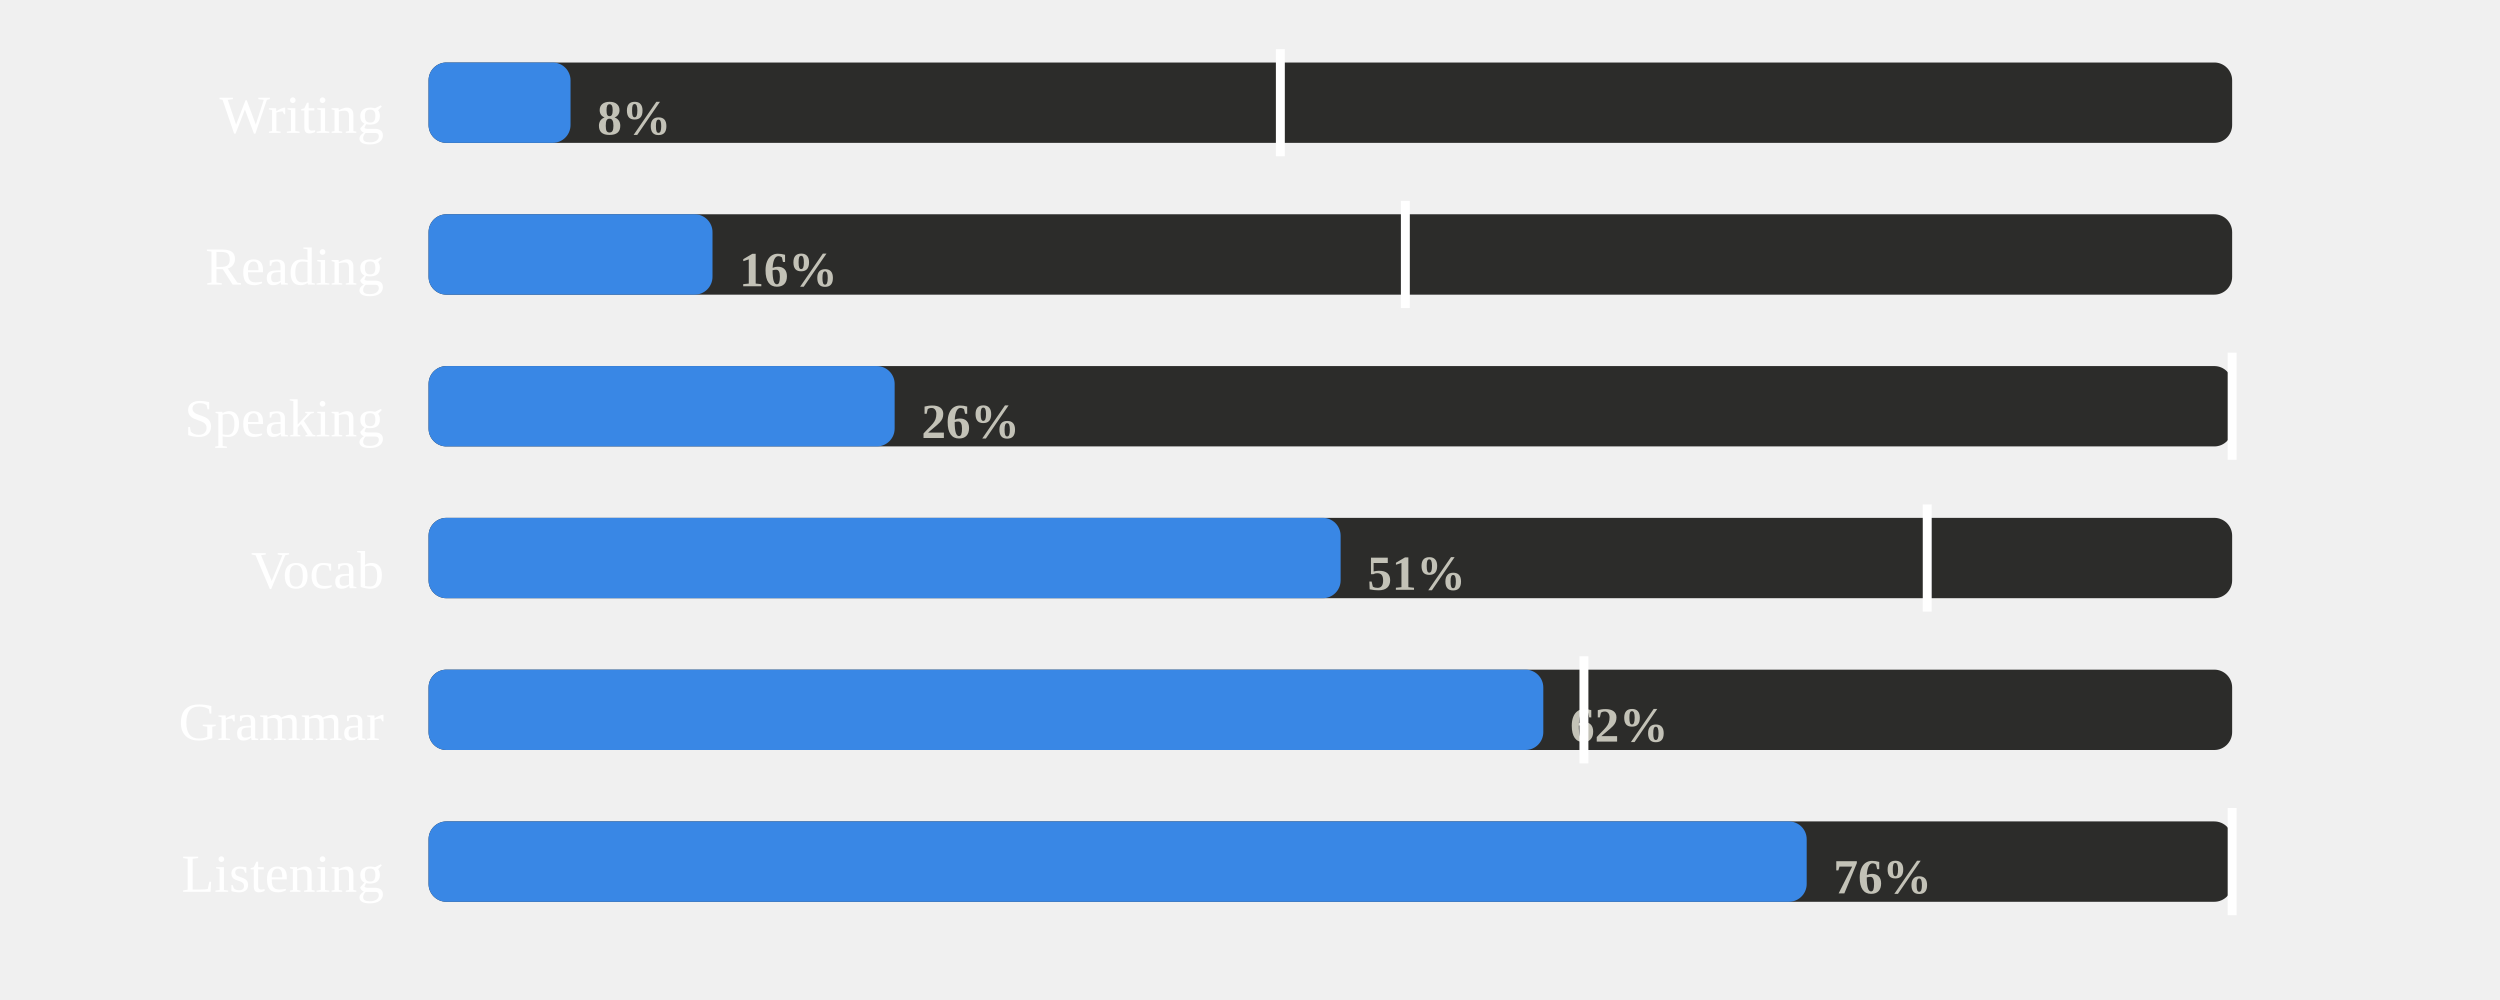
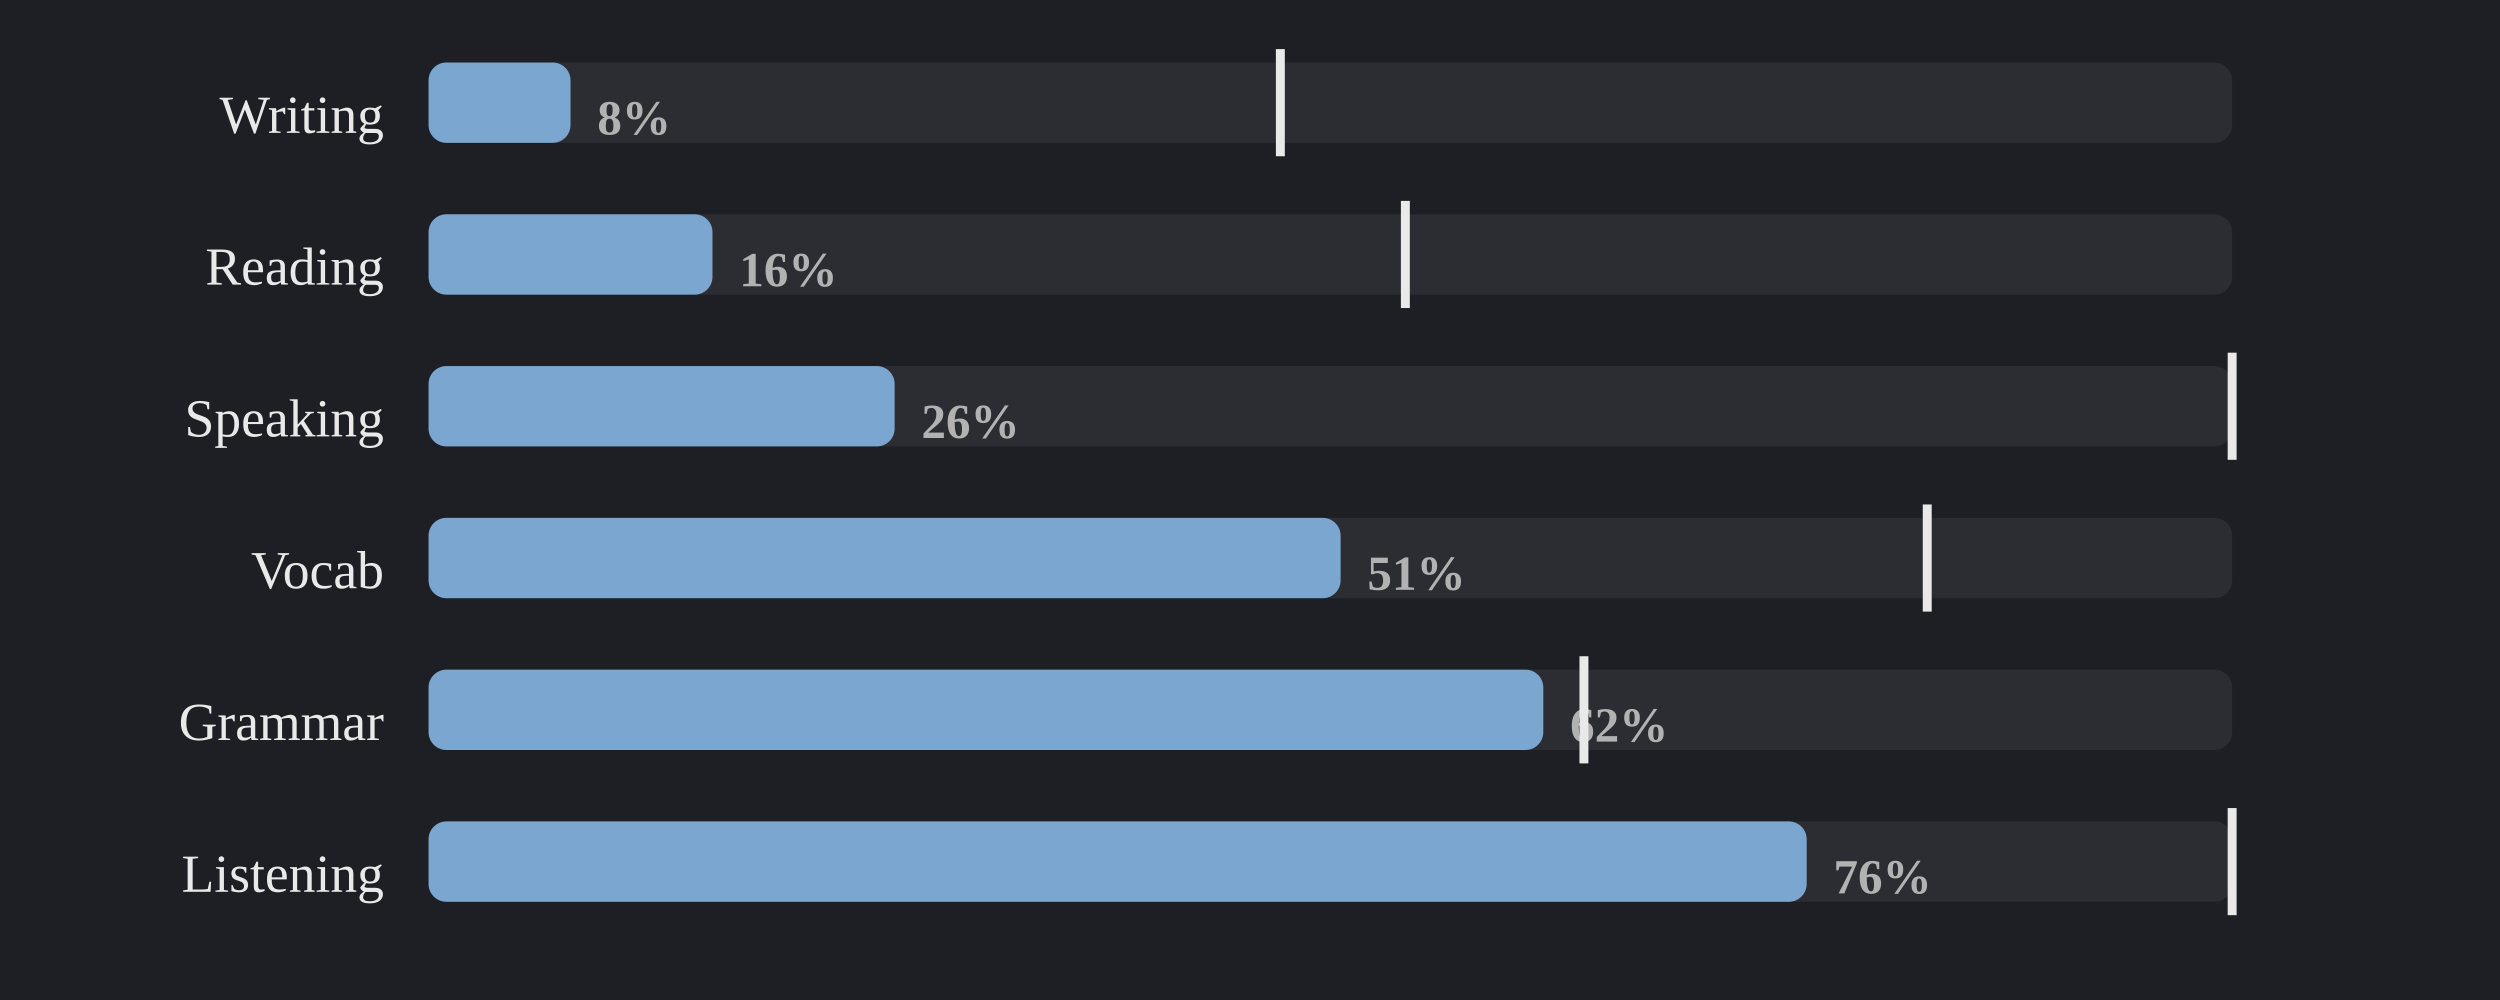
<svg xmlns="http://www.w3.org/2000/svg" viewBox="0 0 560 224" width="100%" role="img" aria-label="Share of days each skill was practised">
  <style>
- .p-title{fill:#fff;font-size:12px;font-weight:600}
- .p-sub{fill:#898781;font-size:10px}
- .p-line{fill:none;stroke:#3987e5;stroke-width:2;stroke-linejoin:round;stroke-linecap:round}
- .p-area{fill:#3987e5;opacity:.10}
- .p-end{fill:#3987e5;stroke:#1a1a19;stroke-width:2}
- .p-endlab{fill:#c3c2b7;font-size:10px;text-anchor:end;font-weight:600}
- .p-target{stroke:#898781;stroke-width:1;stroke-dasharray:0}
- .p-tlabel{fill:#898781;font-size:9px;text-anchor:end}
- .p-base{stroke:#383835;stroke-width:1}
- .b-bar{fill:#3987e5}
- .b-bar:hover{fill:#3987e5;opacity:.85}
- .b-hi{fill:#3987e5}
- .d-lab{fill:#898781;font-size:10px;text-anchor:middle}
- .d-val{fill:#c3c2b7;font-size:10px;text-anchor:middle;font-weight:600}
+ .p-title{fill:#e9e9e9;font-size:12px;font-weight:600}
+ .p-sub{fill:#858585;font-size:10px}
+ .p-line{fill:none;stroke:#7aa6cf;stroke-width:2;stroke-linejoin:round;stroke-linecap:round}
+ .p-area{fill:#7aa6cf;opacity:.10}
+ .p-end{fill:#7aa6cf;stroke:#1d1f24;stroke-width:2}
+ .p-endlab{fill:#b2b2b2;font-size:10px;text-anchor:end;font-weight:600}
+ .p-target{stroke:#858585;stroke-width:1;stroke-dasharray:0}
+ .p-tlabel{fill:#858585;font-size:9px;text-anchor:end}
+ .p-base{stroke:#3a3d43;stroke-width:1}
+ .b-bar{fill:#7aa6cf}
+ .b-bar:hover{fill:#7aa6cf;opacity:.85}
+ .b-hi{fill:#7aa6cf}
+ .d-lab{fill:#858585;font-size:10px;text-anchor:middle}
+ .d-val{fill:#b2b2b2;font-size:10px;text-anchor:middle;font-weight:600}
/* heatmap */
- .hm-mon{fill:#898781;font-size:10px}
- .hm-dow{fill:#898781;font-size:9px;text-anchor:end}
+ .hm-mon{fill:#858585;font-size:10px}
+ .hm-dow{fill:#858585;font-size:9px;text-anchor:end}
rect:hover{opacity:.8}
/* horizontal bars */
- .h-cat{fill:#fff;font-size:12px;text-anchor:end;dominant-baseline:middle}
- .h-track{fill:#2c2c2a}
- .h-fill{fill:#3987e5}
- .h-val{fill:#c3c2b7;font-size:11px;font-weight:600;dominant-baseline:middle}
- .h-obj{stroke:#fff;stroke-width:2}
- .ts-lab{fill:#fff;font-size:11px;font-weight:600}
- .ts-val{fill:#c3c2b7;font-size:11px}
+ .h-cat{fill:#e9e9e9;font-size:12px;text-anchor:end;dominant-baseline:middle}
+ .h-track{fill:#2b2d33}
+ .h-fill{fill:#7aa6cf}
+ .h-val{fill:#b2b2b2;font-size:11px;font-weight:600;dominant-baseline:middle}
+ .h-obj{stroke:#e9e9e9;stroke-width:2}
+ .ts-lab{fill:#e9e9e9;font-size:11px;font-weight:600}
+ .ts-val{fill:#b2b2b2;font-size:11px}
</style>
+   <rect x="0" y="0" width="100%" height="100%" fill="#1d1f24" />
  <text class="h-cat" x="86" y="27">Writing</text>
  <rect class="h-track" x="96" y="14" width="404" height="18" rx="4" />
  <rect class="h-fill" x="96" y="14" width="31.8" height="18" rx="4" />
  <text class="h-val" x="133.8" y="27">8%</text>
  <line class="h-obj" x1="286.8" y1="11" x2="286.8" y2="35" />
  <text class="h-cat" x="86" y="61">Reading</text>
  <rect class="h-track" x="96" y="48" width="404" height="18" rx="4" />
  <rect class="h-fill" x="96" y="48" width="63.6" height="18" rx="4" />
  <text class="h-val" x="165.6" y="61">16%</text>
  <line class="h-obj" x1="314.8" y1="45" x2="314.8" y2="69" />
  <text class="h-cat" x="86" y="95">Speaking</text>
  <rect class="h-track" x="96" y="82" width="404" height="18" rx="4" />
  <rect class="h-fill" x="96" y="82" width="104.4" height="18" rx="4" />
  <text class="h-val" x="206.4" y="95">26%</text>
  <line class="h-obj" x1="500.0" y1="79" x2="500.0" y2="103" />
  <text class="h-cat" x="86" y="129">Vocab</text>
  <rect class="h-track" x="96" y="116" width="404" height="18" rx="4" />
  <rect class="h-fill" x="96" y="116" width="204.3" height="18" rx="4" />
  <text class="h-val" x="306.3" y="129">51%</text>
  <line class="h-obj" x1="431.7" y1="113" x2="431.7" y2="137" />
  <text class="h-cat" x="86" y="163">Grammar</text>
  <rect class="h-track" x="96" y="150" width="404" height="18" rx="4" />
  <rect class="h-fill" x="96" y="150" width="249.7" height="18" rx="4" />
  <text class="h-val" x="351.7" y="163">62%</text>
  <line class="h-obj" x1="354.8" y1="147" x2="354.8" y2="171" />
  <text class="h-cat" x="86" y="197">Listening</text>
  <rect class="h-track" x="96" y="184" width="404" height="18" rx="4" />
  <rect class="h-fill" x="96" y="184" width="308.7" height="18" rx="4" />
  <text class="h-val" x="410.7" y="197">76%</text>
  <line class="h-obj" x1="500.0" y1="181" x2="500.0" y2="205" />
</svg>
